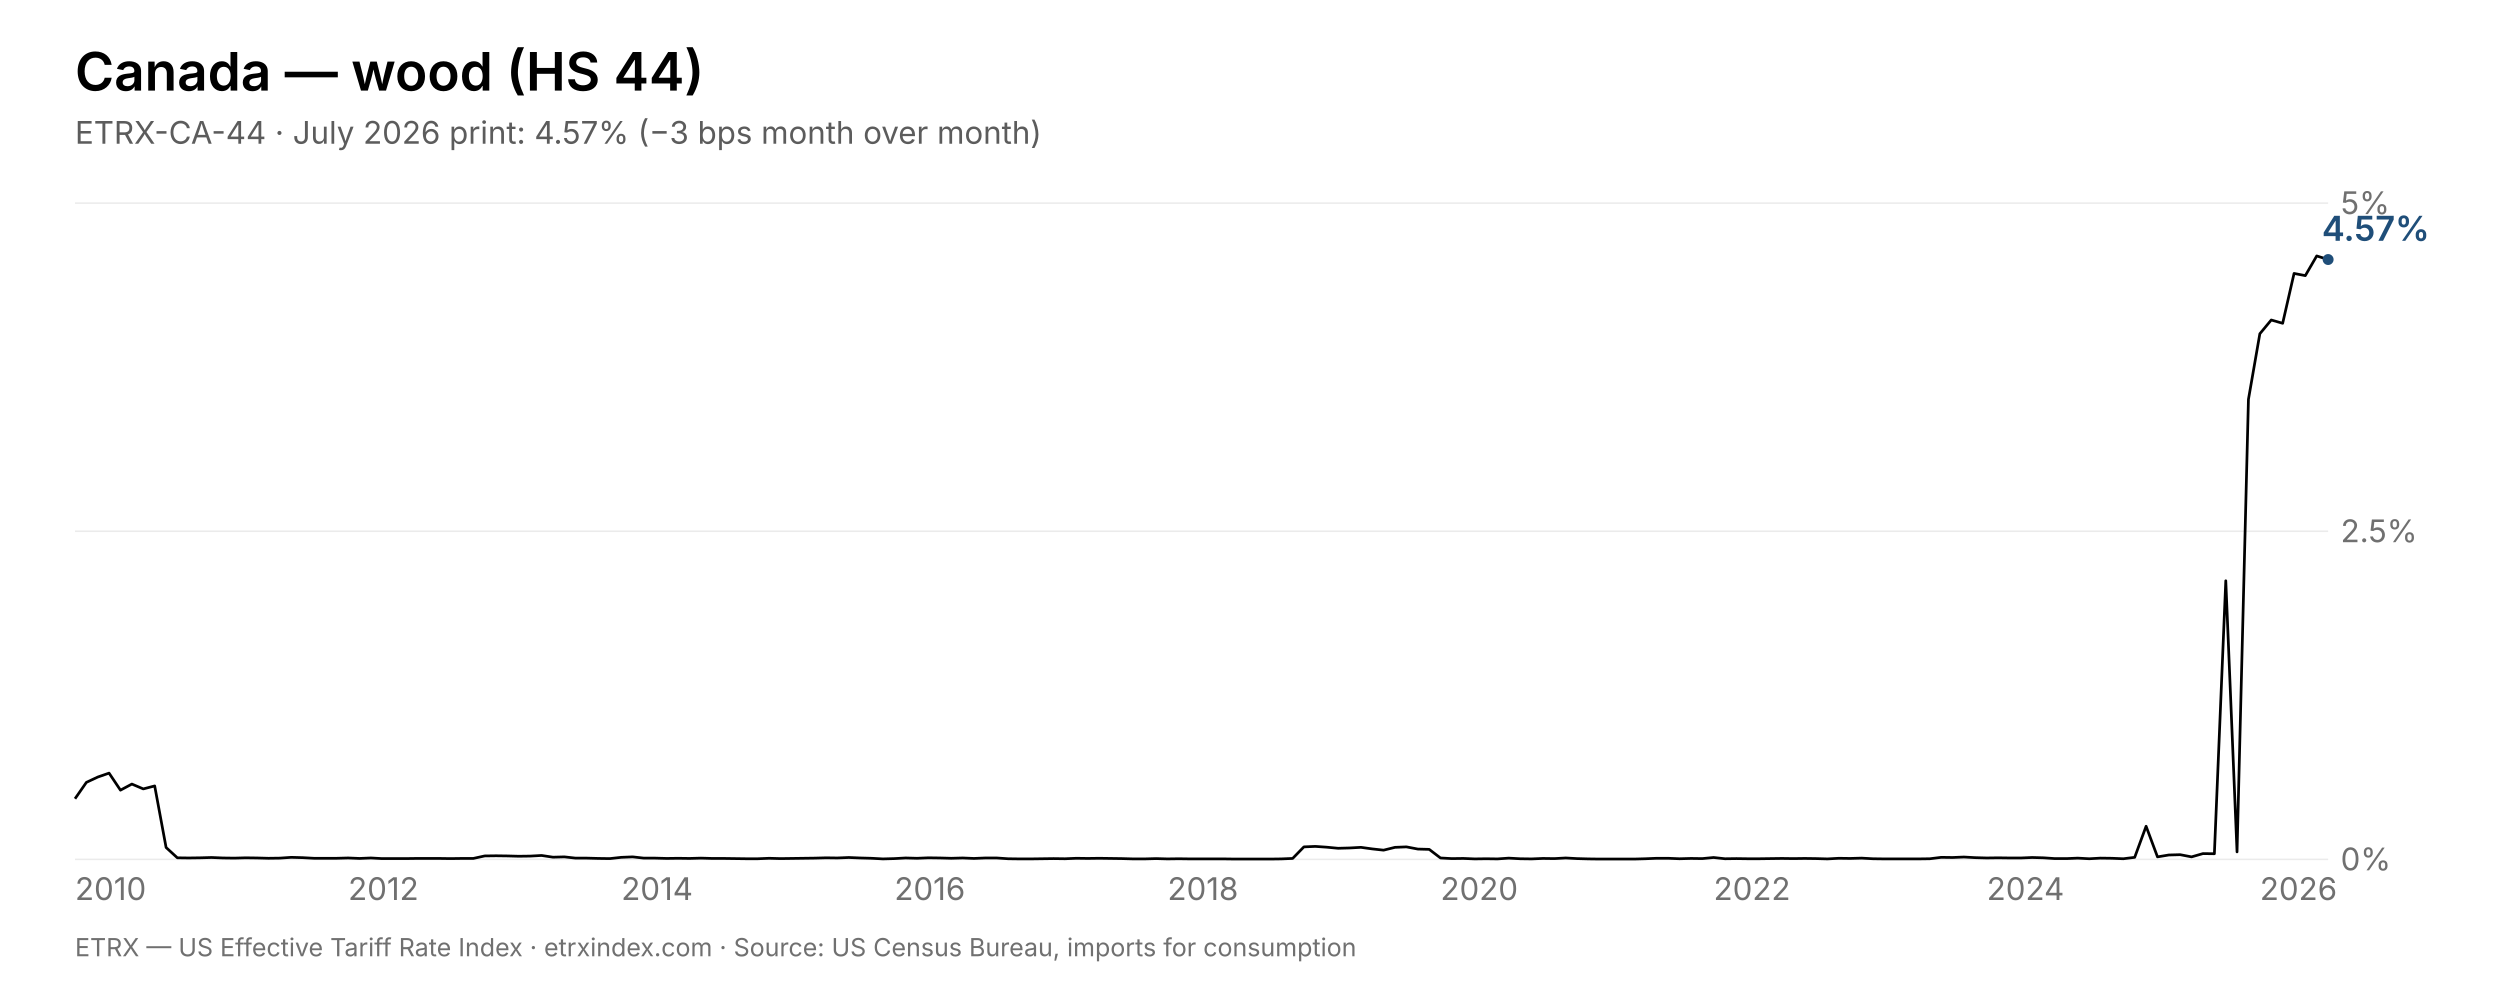
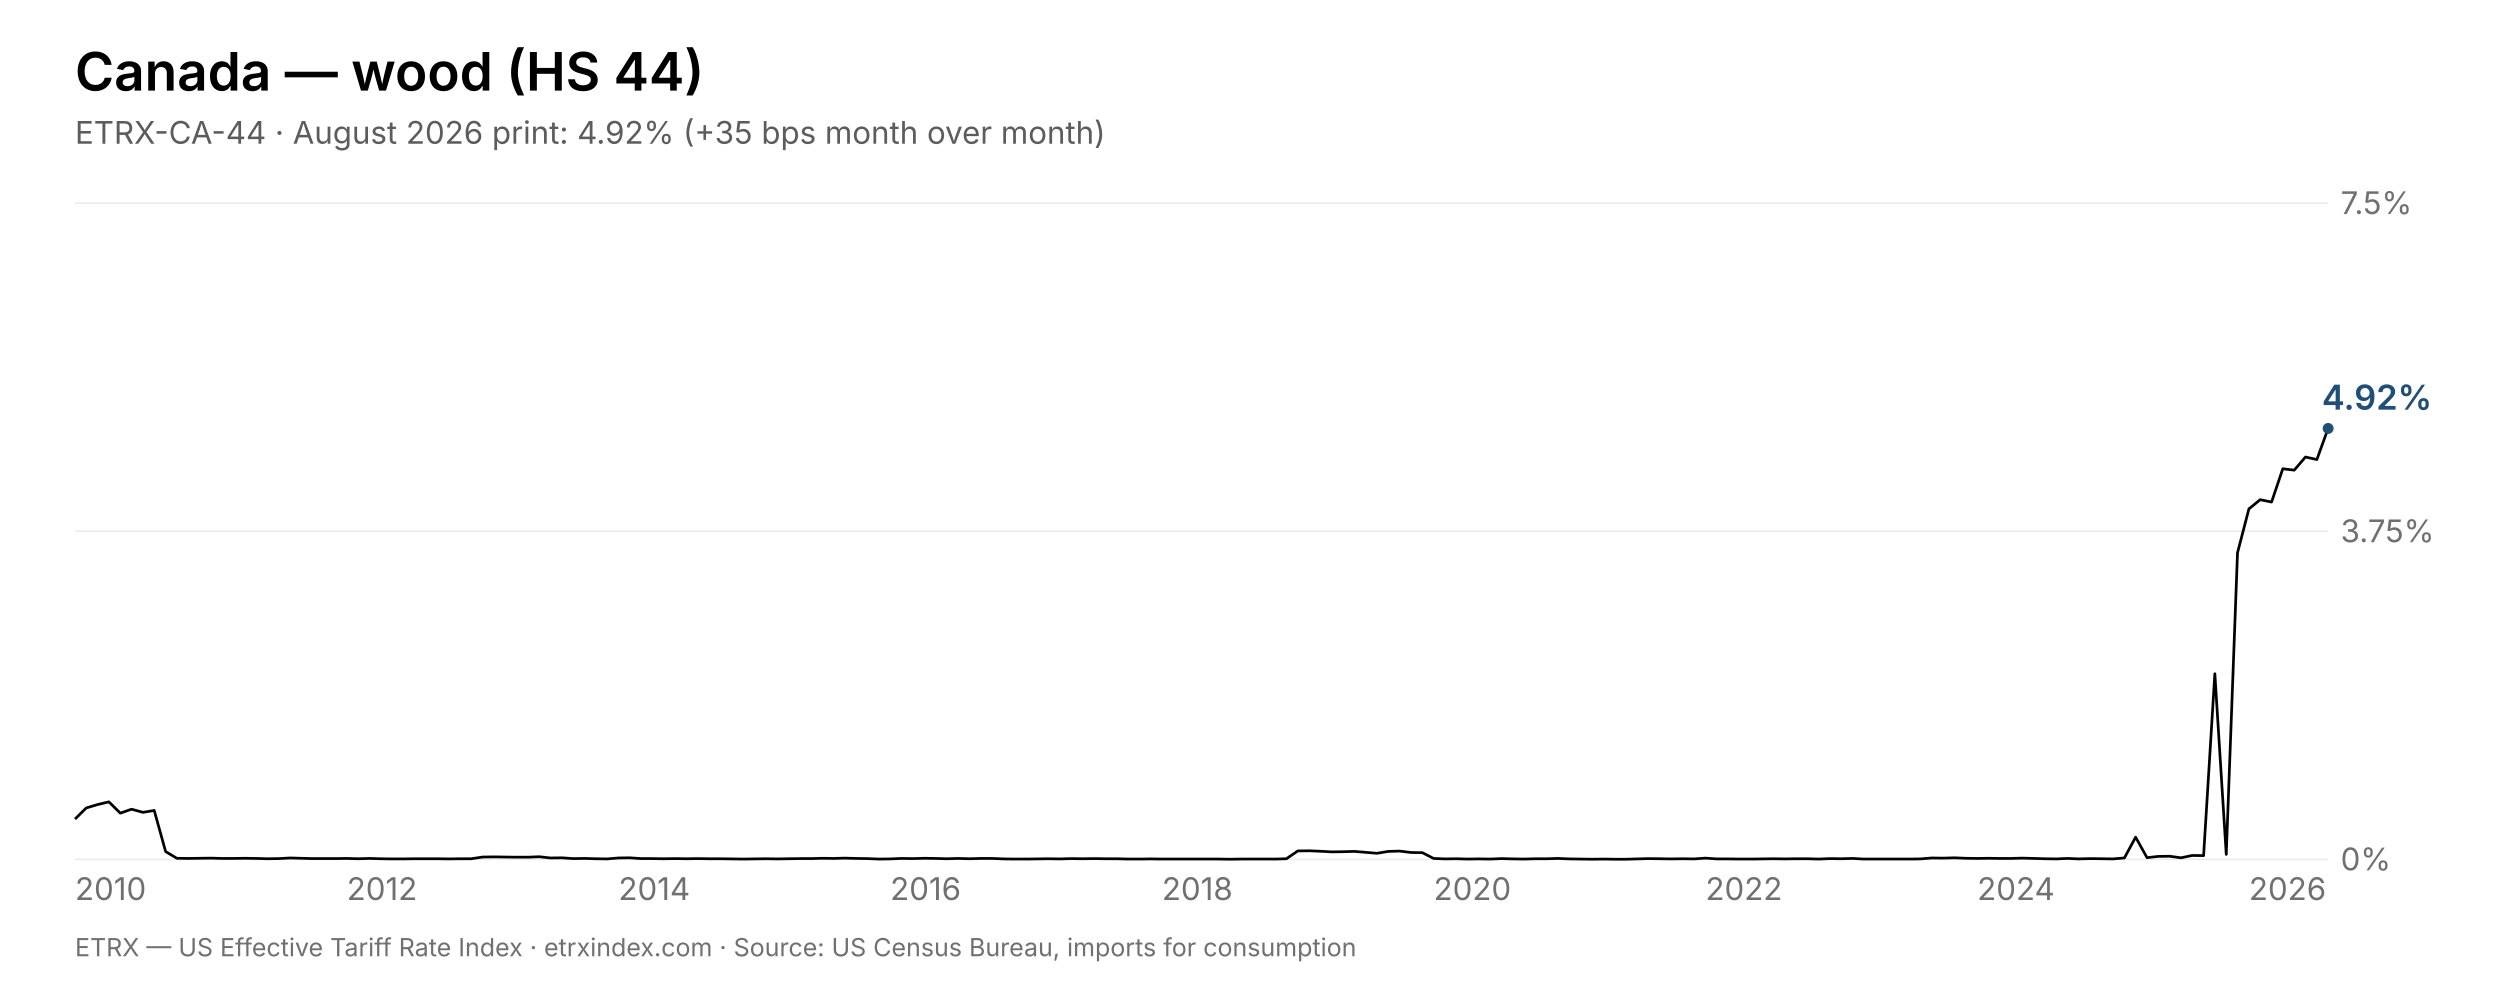
<svg xmlns="http://www.w3.org/2000/svg" viewBox="0 0 1600 640" width="1600" height="640" font-family="Inter, Helvetica, Arial, sans-serif">
  <rect width="1600" height="640" fill="#fff" />
  <text x="48" y="58" font-size="34" font-weight="600" fill="#000000">Canada — wood (HS 44)</text>
-   <text x="48" y="92" font-size="20" fill="rgba(0,0,0,0.64)">ETRX-CA-44 · July 2026 print: 4.57% (−3 bps month over month)</text>
+   <text x="48" y="92" font-size="20" fill="rgba(0,0,0,0.64)">ETRX-CA-44 · August 2026 print: 4.92% (+35 bps month over month)</text>
  <line x1="48" y1="550.0" x2="1490" y2="550.0" stroke="rgba(0,0,0,0.08)" stroke-width="1" />
  <text x="1498" y="557.0" font-size="20" fill="rgba(0,0,0,0.56)">0%</text>
  <line x1="48" y1="340.0" x2="1490" y2="340.0" stroke="rgba(0,0,0,0.08)" stroke-width="1" />
-   <text x="1498" y="347.0" font-size="20" fill="rgba(0,0,0,0.56)">2.5%</text>
+   <text x="1498" y="347.0" font-size="20" fill="rgba(0,0,0,0.56)">3.75%</text>
  <line x1="48" y1="130.0" x2="1490" y2="130.0" stroke="rgba(0,0,0,0.08)" stroke-width="1" />
-   <text x="1498" y="137.0" font-size="20" fill="rgba(0,0,0,0.56)">5%</text>
+   <text x="1498" y="137.0" font-size="20" fill="rgba(0,0,0,0.56)">7.5%</text>
  <text x="48.0" y="576" font-size="20" fill="rgba(0,0,0,0.56)">2010</text>
-   <text x="222.8" y="576" font-size="20" fill="rgba(0,0,0,0.56)">2012</text>
-   <text x="397.6" y="576" font-size="20" fill="rgba(0,0,0,0.56)">2014</text>
-   <text x="572.4" y="576" font-size="20" fill="rgba(0,0,0,0.56)">2016</text>
-   <text x="747.2" y="576" font-size="20" fill="rgba(0,0,0,0.56)">2018</text>
-   <text x="921.9" y="576" font-size="20" fill="rgba(0,0,0,0.56)">2020</text>
-   <text x="1096.7" y="576" font-size="20" fill="rgba(0,0,0,0.56)">2022</text>
-   <text x="1271.5" y="576" font-size="20" fill="rgba(0,0,0,0.56)">2024</text>
-   <text x="1446.3" y="576" font-size="20" fill="rgba(0,0,0,0.56)">2026</text>
-   <polyline points="48.0,511.2 55.3,500.7 62.6,497.3 69.8,494.8 77.1,505.7 84.4,501.8 91.7,504.9 99.0,503.0 106.3,542.4 113.5,549.0 120.8,549.1 128.1,549.0 135.4,548.8 142.7,549.1 150.0,549.2 157.2,549.0 164.5,549.1 171.8,549.3 179.1,549.2 186.4,548.7 193.7,548.9 200.9,549.3 208.2,549.3 215.5,549.3 222.8,549.1 230.1,549.4 237.4,549.1 244.6,549.5 251.9,549.5 259.2,549.5 266.5,549.4 273.8,549.4 281.1,549.4 288.3,549.5 295.6,549.4 302.9,549.4 310.2,547.8 317.5,547.7 324.7,547.8 332.0,548.0 339.3,547.9 346.6,547.5 353.9,548.6 361.2,548.4 368.4,549.2 375.7,549.2 383.0,549.4 390.3,549.5 397.6,548.7 404.9,548.4 412.1,549.2 419.4,549.2 426.7,549.4 434.0,549.3 441.3,549.4 448.6,549.2 455.8,549.4 463.1,549.4 470.4,549.5 477.7,549.6 485.0,549.6 492.3,549.3 499.5,549.5 506.8,549.4 514.1,549.3 521.4,549.2 528.7,549.0 535.9,549.1 543.2,548.8 550.5,549.1 557.8,549.3 565.1,549.7 572.4,549.5 579.6,549.1 586.9,549.3 594.2,549.0 601.5,549.1 608.8,549.3 616.1,549.1 623.3,549.4 630.6,549.1 637.9,549.1 645.2,549.6 652.5,549.7 659.8,549.7 667.0,549.6 674.3,549.5 681.6,549.6 688.9,549.3 696.2,549.4 703.5,549.3 710.7,549.4 718.0,549.5 725.3,549.7 732.6,549.7 739.9,549.5 747.2,549.7 754.4,549.6 761.7,549.7 769.0,549.7 776.3,549.7 783.6,549.7 790.8,549.8 798.1,549.8 805.4,549.8 812.7,549.8 820.0,549.7 827.3,549.4 834.5,542.0 841.8,541.7 849.1,542.2 856.4,542.9 863.7,542.7 871.0,542.3 878.2,543.3 885.5,544.1 892.8,542.3 900.1,542.0 907.4,543.4 914.7,543.6 921.9,549.1 929.2,549.5 936.5,549.4 943.8,549.7 951.1,549.6 958.4,549.7 965.6,549.2 972.9,549.6 980.2,549.7 987.5,549.4 994.8,549.5 1002.1,549.1 1009.3,549.5 1016.6,549.7 1023.9,549.8 1031.2,549.8 1038.5,549.8 1045.7,549.8 1053.0,549.6 1060.3,549.3 1067.6,549.3 1074.9,549.6 1082.2,549.4 1089.4,549.5 1096.7,548.8 1104.0,549.6 1111.3,549.5 1118.6,549.6 1125.9,549.6 1133.1,549.5 1140.4,549.4 1147.7,549.5 1155.0,549.4 1162.3,549.5 1169.6,549.7 1176.8,549.3 1184.1,549.4 1191.4,549.2 1198.7,549.6 1206.0,549.7 1213.3,549.7 1220.5,549.7 1227.8,549.7 1235.1,549.6 1242.4,548.7 1249.7,548.8 1256.9,548.5 1264.2,548.9 1271.5,549.1 1278.8,549.0 1286.1,549.1 1293.4,549.1 1300.6,548.8 1307.9,549.0 1315.2,549.5 1322.5,549.5 1329.8,549.2 1337.1,549.6 1344.3,549.2 1351.6,549.3 1358.9,549.6 1366.2,548.7 1373.5,528.8 1380.8,548.4 1388.0,547.2 1395.3,547.0 1402.6,548.4 1409.9,546.3 1417.2,546.4 1424.5,371.7 1431.7,545.2 1439.0,255.6 1446.3,213.6 1453.6,204.8 1460.9,206.9 1468.2,175.0 1475.4,176.4 1482.7,163.8 1490.0,166.1" fill="none" stroke="#000000" stroke-width="1.75" stroke-linejoin="round" />
-   <circle cx="1490.0" cy="166.1" r="3.5" fill="#1f4e79" />
-   <text x="1486.0" y="154.1" font-size="22" font-weight="600" fill="#1f4e79">4.57%</text>
+   <text x="221.9" y="576" font-size="20" fill="rgba(0,0,0,0.56)">2012</text>
+   <text x="395.8" y="576" font-size="20" fill="rgba(0,0,0,0.56)">2014</text>
+   <text x="569.7" y="576" font-size="20" fill="rgba(0,0,0,0.56)">2016</text>
+   <text x="743.6" y="576" font-size="20" fill="rgba(0,0,0,0.56)">2018</text>
+   <text x="917.5" y="576" font-size="20" fill="rgba(0,0,0,0.56)">2020</text>
+   <text x="1091.5" y="576" font-size="20" fill="rgba(0,0,0,0.56)">2022</text>
+   <text x="1265.4" y="576" font-size="20" fill="rgba(0,0,0,0.56)">2024</text>
+   <text x="1439.3" y="576" font-size="20" fill="rgba(0,0,0,0.56)">2026</text>
+   <polyline points="48.0,524.2 55.2,517.1 62.5,514.9 69.7,513.2 77.0,520.4 84.2,517.9 91.5,519.9 98.7,518.7 106.0,545.0 113.2,549.3 120.5,549.4 127.7,549.3 135.0,549.2 142.2,549.4 149.4,549.4 156.7,549.3 163.9,549.4 171.2,549.6 178.4,549.5 185.7,549.1 192.9,549.3 200.2,549.5 207.4,549.5 214.7,549.5 221.9,549.4 229.2,549.6 236.4,549.4 243.6,549.6 250.9,549.7 258.1,549.7 265.4,549.6 272.6,549.6 279.9,549.6 287.1,549.7 294.4,549.6 301.6,549.6 308.9,548.5 316.1,548.4 323.4,548.5 330.6,548.6 337.8,548.6 345.1,548.3 352.3,549.1 359.6,549.0 366.8,549.5 374.1,549.4 381.3,549.6 388.6,549.7 395.8,549.1 403.1,549.0 410.3,549.5 417.6,549.5 424.8,549.6 432.1,549.5 439.3,549.6 446.5,549.5 453.8,549.6 461.0,549.6 468.3,549.7 475.5,549.8 482.8,549.7 490.0,549.6 497.3,549.7 504.5,549.6 511.8,549.5 519.0,549.5 526.3,549.3 533.5,549.4 540.7,549.2 548.0,549.4 555.2,549.5 562.5,549.8 569.7,549.7 577.0,549.4 584.2,549.5 591.5,549.3 598.7,549.4 606.0,549.6 613.2,549.4 620.5,549.6 627.7,549.4 634.9,549.4 642.2,549.7 649.4,549.8 656.7,549.8 663.9,549.7 671.2,549.6 678.4,549.7 685.7,549.5 692.9,549.6 700.2,549.5 707.4,549.6 714.7,549.6 721.9,549.8 729.1,549.8 736.4,549.7 743.6,549.8 750.9,549.8 758.1,549.8 765.4,549.8 772.6,549.8 779.9,549.8 787.1,549.9 794.4,549.8 801.6,549.8 808.9,549.8 816.1,549.8 823.3,549.6 830.6,544.6 837.8,544.5 845.1,544.8 852.3,545.2 859.6,545.1 866.8,544.9 874.1,545.5 881.3,546.1 888.6,544.9 895.8,544.7 903.1,545.6 910.3,545.7 917.5,549.4 924.8,549.7 932.0,549.6 939.3,549.8 946.5,549.7 953.8,549.8 961.0,549.5 968.3,549.7 975.5,549.8 982.8,549.6 990.0,549.6 997.3,549.4 1004.5,549.7 1011.7,549.8 1019.0,549.9 1026.2,549.8 1033.5,549.9 1040.7,549.9 1048.0,549.7 1055.2,549.5 1062.5,549.6 1069.7,549.7 1077.0,549.6 1084.2,549.7 1091.5,549.2 1098.7,549.7 1105.9,549.7 1113.2,549.8 1120.4,549.8 1127.7,549.7 1134.9,549.6 1142.2,549.7 1149.4,549.6 1156.7,549.6 1163.9,549.8 1171.2,549.5 1178.4,549.6 1185.7,549.4 1192.9,549.8 1200.2,549.8 1207.4,549.8 1214.6,549.8 1221.9,549.8 1229.1,549.7 1236.4,549.1 1243.6,549.2 1250.9,549.0 1258.1,549.3 1265.4,549.4 1272.6,549.3 1279.9,549.4 1287.1,549.4 1294.4,549.2 1301.6,549.4 1308.8,549.6 1316.1,549.7 1323.3,549.4 1330.6,549.7 1337.8,549.5 1345.1,549.6 1352.3,549.7 1359.6,549.1 1366.8,535.8 1374.1,548.9 1381.3,548.1 1388.6,548.0 1395.8,549.0 1403.0,547.5 1410.3,547.6 1417.5,431.2 1424.8,546.8 1432.0,353.8 1439.3,325.7 1446.5,319.8 1453.8,321.3 1461.0,300.0 1468.3,300.9 1475.5,292.5 1482.8,294.1 1490.0,274.2" fill="none" stroke="#000000" stroke-width="1.75" stroke-linejoin="round" />
+   <circle cx="1490.0" cy="274.2" r="3.5" fill="#1f4e79" />
+   <text x="1486.0" y="262.2" font-size="22" font-weight="600" fill="#1f4e79">4.92%</text>
  <text x="48" y="612" font-size="16" fill="rgba(0,0,0,0.56)">ETRX — US Effective Tariff Rate Index · etrxindex.com · Source: US Census Bureau, imports for consumption</text>
</svg>
